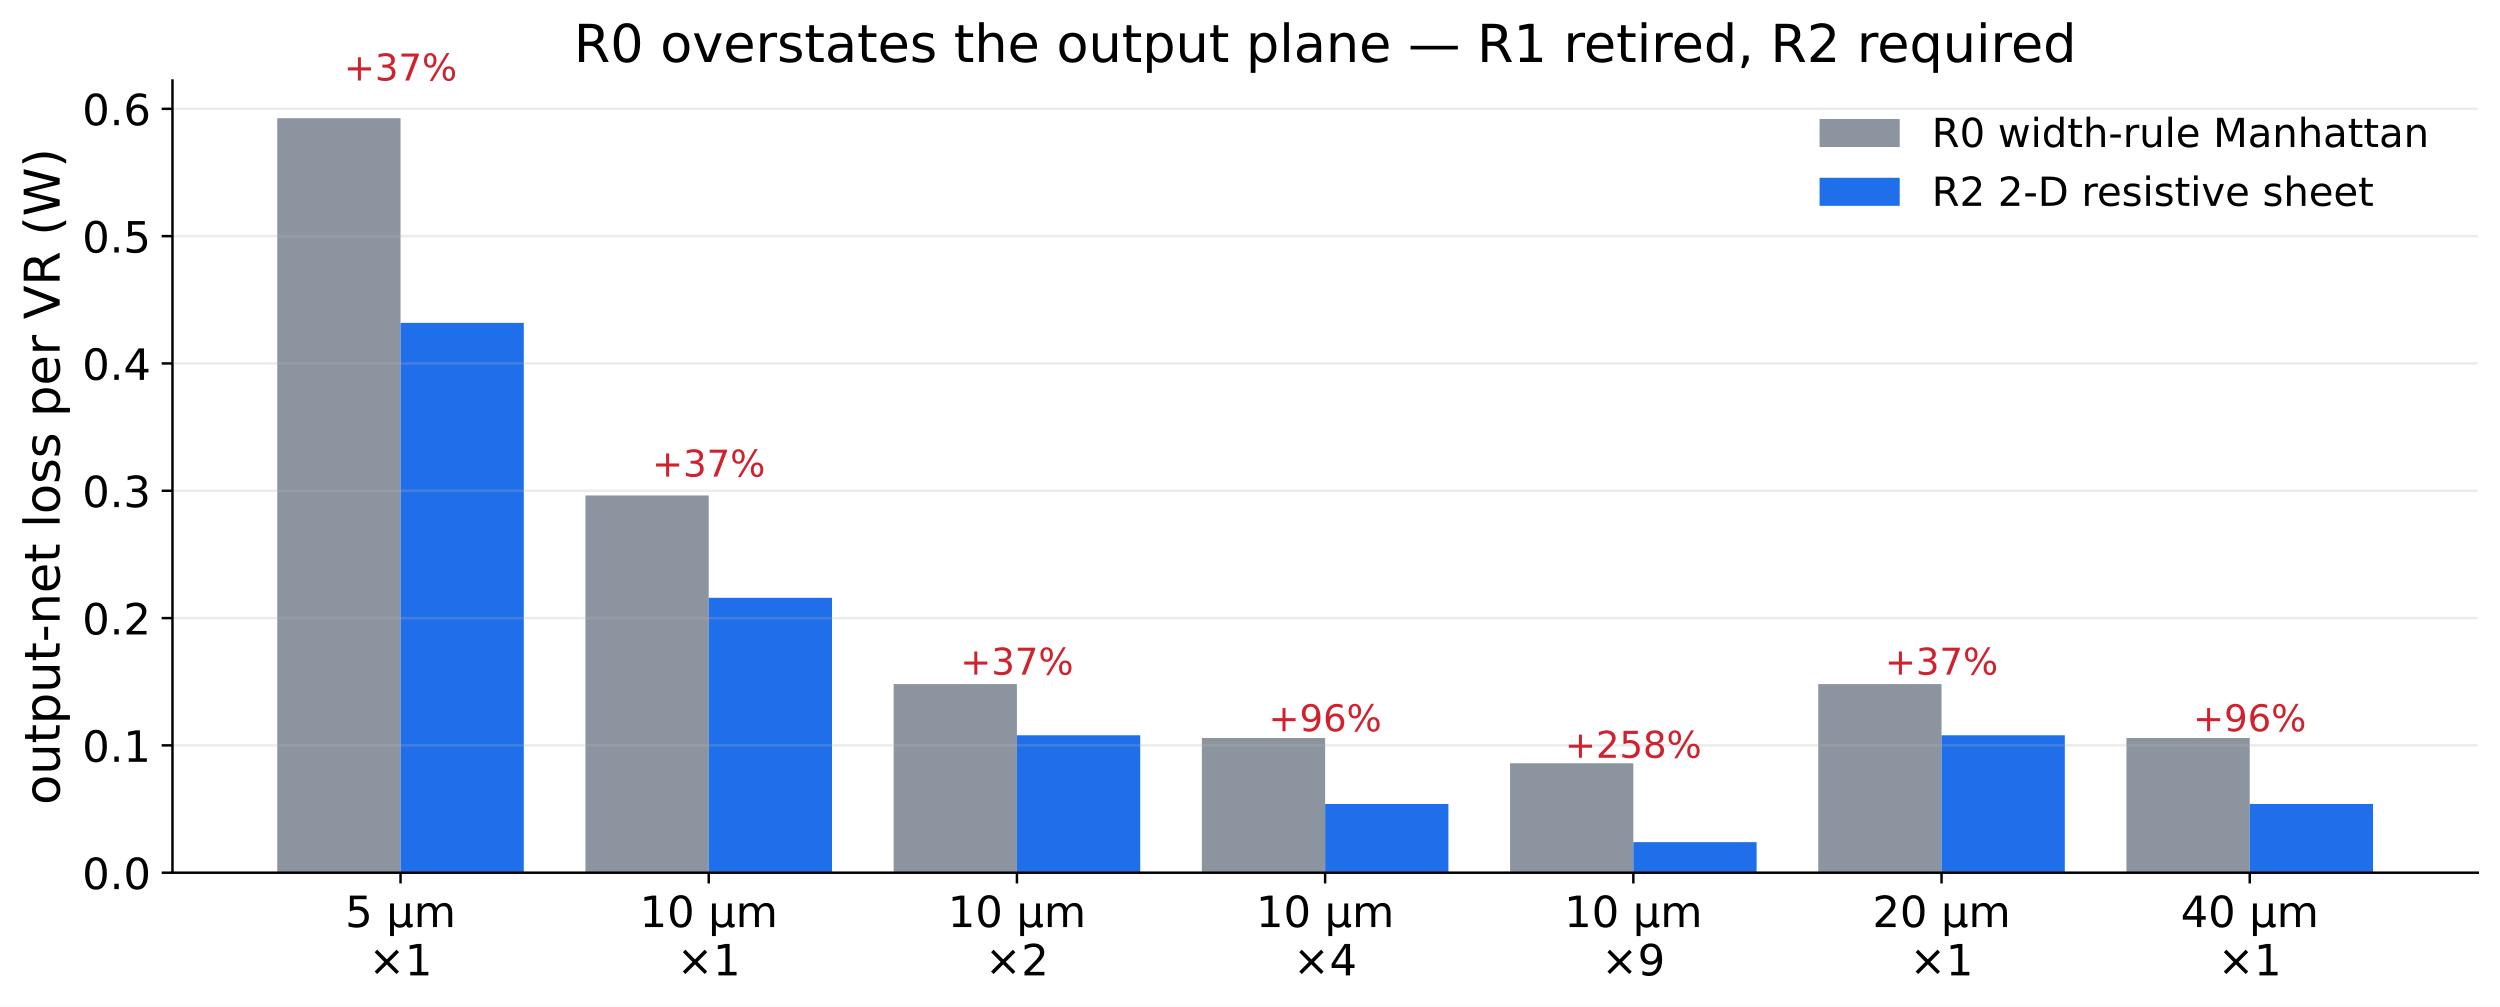
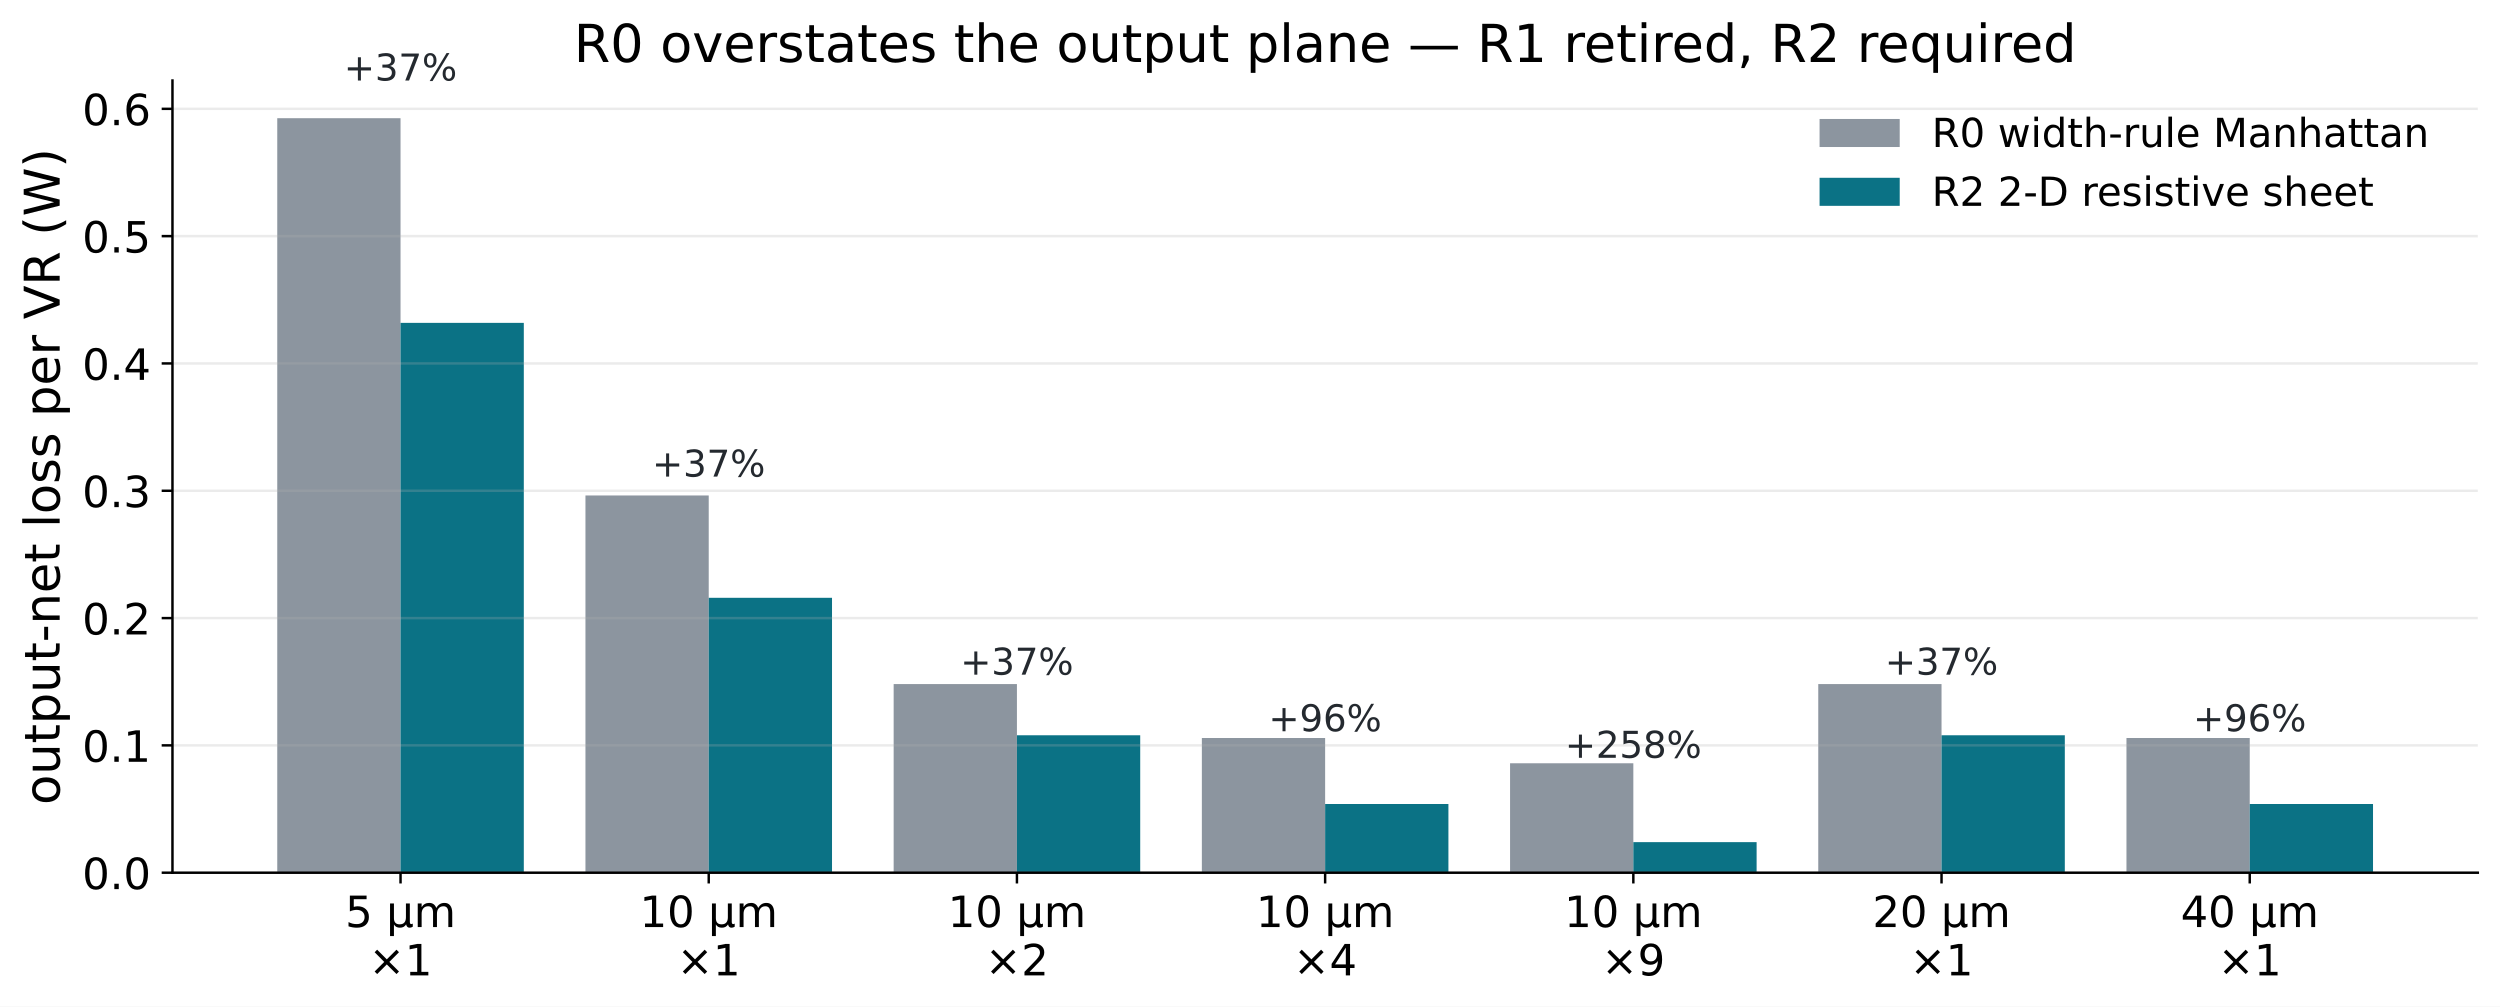
<svg xmlns="http://www.w3.org/2000/svg" xmlns:xlink="http://www.w3.org/1999/xlink" width="811.029pt" height="326.544pt" viewBox="0 0 811.029 326.544" version="1.1">
  <defs>
    <style type="text/css">*{stroke-linejoin: round; stroke-linecap: butt}</style>
  </defs>
  <g id="figure_1">
    <g id="patch_1">
      <path d="M 0 326.544  L 811.029 326.544  L 811.029 0  L 0 0  z " style="fill: #ffffff" />
    </g>
    <g id="axes_1">
      <g id="patch_2">
        <path d="M 55.949 283.117  L 803.829 283.117  L 803.829 26.117  L 55.949 26.117  z " style="fill: #ffffff" />
      </g>
      <g id="patch_3">
-         <path d="M 89.944 283.117  L 129.938 283.117  L 129.938 38.355  L 89.944 38.355  z " clip-path="url(#p0665dc3d5b)" style="fill: #8c959f" />
+         <path d="M 89.944 283.117  L 129.938 283.117  L 129.938 38.355  L 89.944 38.355  z " clip-path="url(#pa62e2ce7ee)" style="fill: #8c959f" />
      </g>
      <g id="patch_4">
-         <path d="M 189.928 283.117  L 229.921 283.117  L 229.921 160.736  L 189.928 160.736  z " clip-path="url(#p0665dc3d5b)" style="fill: #8c959f" />
+         <path d="M 189.928 283.117  L 229.921 283.117  L 229.921 160.736  L 189.928 160.736  z " clip-path="url(#pa62e2ce7ee)" style="fill: #8c959f" />
      </g>
      <g id="patch_5">
-         <path d="M 289.912 283.117  L 329.905 283.117  L 329.905 221.927  L 289.912 221.927  z " clip-path="url(#p0665dc3d5b)" style="fill: #8c959f" />
+         <path d="M 289.912 283.117  L 329.905 283.117  L 329.905 221.927  L 289.912 221.927  z " clip-path="url(#pa62e2ce7ee)" style="fill: #8c959f" />
      </g>
      <g id="patch_6">
-         <path d="M 389.896 283.117  L 429.889 283.117  L 429.889 239.413  L 389.896 239.413  z " clip-path="url(#p0665dc3d5b)" style="fill: #8c959f" />
+         <path d="M 389.896 283.117  L 429.889 283.117  L 429.889 239.413  L 389.896 239.413  z " clip-path="url(#pa62e2ce7ee)" style="fill: #8c959f" />
      </g>
      <g id="patch_7">
-         <path d="M 489.88 283.117  L 529.873 283.117  L 529.873 247.609  L 489.88 247.609  z " clip-path="url(#p0665dc3d5b)" style="fill: #8c959f" />
+         <path d="M 489.88 283.117  L 529.873 283.117  L 529.873 247.609  L 489.88 247.609  z " clip-path="url(#pa62e2ce7ee)" style="fill: #8c959f" />
      </g>
      <g id="patch_8">
-         <path d="M 589.864 283.117  L 629.857 283.117  L 629.857 221.927  L 589.864 221.927  z " clip-path="url(#p0665dc3d5b)" style="fill: #8c959f" />
+         <path d="M 589.864 283.117  L 629.857 283.117  L 629.857 221.927  L 589.864 221.927  z " clip-path="url(#pa62e2ce7ee)" style="fill: #8c959f" />
      </g>
      <g id="patch_9">
-         <path d="M 689.848 283.117  L 729.841 283.117  L 729.841 239.413  L 689.848 239.413  z " clip-path="url(#p0665dc3d5b)" style="fill: #8c959f" />
+         <path d="M 689.848 283.117  L 729.841 283.117  L 729.841 239.413  L 689.848 239.413  z " clip-path="url(#pa62e2ce7ee)" style="fill: #8c959f" />
      </g>
      <g id="patch_10">
-         <path d="M 129.938 283.117  L 169.931 283.117  L 169.931 104.752  L 129.938 104.752  z " clip-path="url(#p0665dc3d5b)" style="fill: #1f6feb" />
+         <path d="M 129.938 283.117  L 169.931 283.117  L 169.931 104.752  L 129.938 104.752  z " clip-path="url(#pa62e2ce7ee)" style="fill: #0b7285" />
      </g>
      <g id="patch_11">
-         <path d="M 229.921 283.117  L 269.915 283.117  L 269.915 193.935  L 229.921 193.935  z " clip-path="url(#p0665dc3d5b)" style="fill: #1f6feb" />
+         <path d="M 229.921 283.117  L 269.915 283.117  L 269.915 193.935  L 229.921 193.935  z " clip-path="url(#pa62e2ce7ee)" style="fill: #0b7285" />
      </g>
      <g id="patch_12">
-         <path d="M 329.905 283.117  L 369.899 283.117  L 369.899 238.526  L 329.905 238.526  z " clip-path="url(#p0665dc3d5b)" style="fill: #1f6feb" />
+         <path d="M 329.905 283.117  L 369.899 283.117  L 369.899 238.526  L 329.905 238.526  z " clip-path="url(#pa62e2ce7ee)" style="fill: #0b7285" />
      </g>
      <g id="patch_13">
-         <path d="M 429.889 283.117  L 469.883 283.117  L 469.883 260.822  L 429.889 260.822  z " clip-path="url(#p0665dc3d5b)" style="fill: #1f6feb" />
+         <path d="M 429.889 283.117  L 469.883 283.117  L 469.883 260.822  L 429.889 260.822  z " clip-path="url(#pa62e2ce7ee)" style="fill: #0b7285" />
      </g>
      <g id="patch_14">
-         <path d="M 529.873 283.117  L 569.867 283.117  L 569.867 273.208  L 529.873 273.208  z " clip-path="url(#p0665dc3d5b)" style="fill: #1f6feb" />
+         <path d="M 529.873 283.117  L 569.867 283.117  L 569.867 273.208  L 529.873 273.208  z " clip-path="url(#pa62e2ce7ee)" style="fill: #0b7285" />
      </g>
      <g id="patch_15">
-         <path d="M 629.857 283.117  L 669.851 283.117  L 669.851 238.526  L 629.857 238.526  z " clip-path="url(#p0665dc3d5b)" style="fill: #1f6feb" />
+         <path d="M 629.857 283.117  L 669.851 283.117  L 669.851 238.526  L 629.857 238.526  z " clip-path="url(#pa62e2ce7ee)" style="fill: #0b7285" />
      </g>
      <g id="patch_16">
-         <path d="M 729.841 283.117  L 769.835 283.117  L 769.835 260.822  L 729.841 260.822  z " clip-path="url(#p0665dc3d5b)" style="fill: #1f6feb" />
+         <path d="M 729.841 283.117  L 769.835 283.117  L 769.835 260.822  L 729.841 260.822  z " clip-path="url(#pa62e2ce7ee)" style="fill: #0b7285" />
      </g>
      <g id="matplotlib.axis_1">
        <g id="xtick_1">
          <g id="line2d_1">
            <defs>
-               <path id="m22435ab8f3" d="M 0 0  L 0 3.5  " style="stroke: #000000; stroke-width: 0.8" />
+               <path id="mb1623ae775" d="M 0 0  L 0 3.5  " style="stroke: #000000; stroke-width: 0.8" />
            </defs>
            <g>
-               <use xlink:href="#m22435ab8f3" x="129.938" y="283.117" style="stroke: #000000; stroke-width: 0.8" />
+               <use xlink:href="#mb1623ae775" x="129.938" y="283.117" style="stroke: #000000; stroke-width: 0.8" />
            </g>
          </g>
          <g id="text_1">
            <text style="font-size: 14px; font-family: 'DejaVu Sans', 'Bitstream Vera Sans', 'Computer Modern Sans Serif', 'Lucida Grande', 'Verdana', 'Geneva', 'Lucid', 'Arial', 'Helvetica', 'Avant Garde', sans-serif" transform="translate(111.9869 300.7552)">5 µm</text>
            <text style="font-size: 14px; font-family: 'DejaVu Sans', 'Bitstream Vera Sans', 'Computer Modern Sans Serif', 'Lucida Grande', 'Verdana', 'Geneva', 'Lucid', 'Arial', 'Helvetica', 'Avant Garde', sans-serif" transform="translate(119.618 316.4321)">×1</text>
          </g>
        </g>
        <g id="xtick_2">
          <g id="line2d_2">
            <g>
-               <use xlink:href="#m22435ab8f3" x="229.921" y="283.117" style="stroke: #000000; stroke-width: 0.8" />
+               <use xlink:href="#mb1623ae775" x="229.921" y="283.117" style="stroke: #000000; stroke-width: 0.8" />
            </g>
          </g>
          <g id="text_2">
            <text style="font-size: 14px; font-family: 'DejaVu Sans', 'Bitstream Vera Sans', 'Computer Modern Sans Serif', 'Lucida Grande', 'Verdana', 'Geneva', 'Lucid', 'Arial', 'Helvetica', 'Avant Garde', sans-serif" transform="translate(207.5171 300.7552)">10 µm</text>
            <text style="font-size: 14px; font-family: 'DejaVu Sans', 'Bitstream Vera Sans', 'Computer Modern Sans Serif', 'Lucida Grande', 'Verdana', 'Geneva', 'Lucid', 'Arial', 'Helvetica', 'Avant Garde', sans-serif" transform="translate(219.6019 316.4321)">×1</text>
          </g>
        </g>
        <g id="xtick_3">
          <g id="line2d_3">
            <g>
-               <use xlink:href="#m22435ab8f3" x="329.905" y="283.117" style="stroke: #000000; stroke-width: 0.8" />
+               <use xlink:href="#mb1623ae775" x="329.905" y="283.117" style="stroke: #000000; stroke-width: 0.8" />
            </g>
          </g>
          <g id="text_3">
            <text style="font-size: 14px; font-family: 'DejaVu Sans', 'Bitstream Vera Sans', 'Computer Modern Sans Serif', 'Lucida Grande', 'Verdana', 'Geneva', 'Lucid', 'Arial', 'Helvetica', 'Avant Garde', sans-serif" transform="translate(307.501 300.7552)">10 µm</text>
            <text style="font-size: 14px; font-family: 'DejaVu Sans', 'Bitstream Vera Sans', 'Computer Modern Sans Serif', 'Lucida Grande', 'Verdana', 'Geneva', 'Lucid', 'Arial', 'Helvetica', 'Avant Garde', sans-serif" transform="translate(319.5859 316.4321)">×2</text>
          </g>
        </g>
        <g id="xtick_4">
          <g id="line2d_4">
            <g>
-               <use xlink:href="#m22435ab8f3" x="429.889" y="283.117" style="stroke: #000000; stroke-width: 0.8" />
+               <use xlink:href="#mb1623ae775" x="429.889" y="283.117" style="stroke: #000000; stroke-width: 0.8" />
            </g>
          </g>
          <g id="text_4">
            <text style="font-size: 14px; font-family: 'DejaVu Sans', 'Bitstream Vera Sans', 'Computer Modern Sans Serif', 'Lucida Grande', 'Verdana', 'Geneva', 'Lucid', 'Arial', 'Helvetica', 'Avant Garde', sans-serif" transform="translate(407.485 300.7552)">10 µm</text>
            <text style="font-size: 14px; font-family: 'DejaVu Sans', 'Bitstream Vera Sans', 'Computer Modern Sans Serif', 'Lucida Grande', 'Verdana', 'Geneva', 'Lucid', 'Arial', 'Helvetica', 'Avant Garde', sans-serif" transform="translate(419.5698 316.4321)">×4</text>
          </g>
        </g>
        <g id="xtick_5">
          <g id="line2d_5">
            <g>
-               <use xlink:href="#m22435ab8f3" x="529.873" y="283.117" style="stroke: #000000; stroke-width: 0.8" />
+               <use xlink:href="#mb1623ae775" x="529.873" y="283.117" style="stroke: #000000; stroke-width: 0.8" />
            </g>
          </g>
          <g id="text_5">
            <text style="font-size: 14px; font-family: 'DejaVu Sans', 'Bitstream Vera Sans', 'Computer Modern Sans Serif', 'Lucida Grande', 'Verdana', 'Geneva', 'Lucid', 'Arial', 'Helvetica', 'Avant Garde', sans-serif" transform="translate(507.469 300.7552)">10 µm</text>
            <text style="font-size: 14px; font-family: 'DejaVu Sans', 'Bitstream Vera Sans', 'Computer Modern Sans Serif', 'Lucida Grande', 'Verdana', 'Geneva', 'Lucid', 'Arial', 'Helvetica', 'Avant Garde', sans-serif" transform="translate(519.5538 316.4321)">×9</text>
          </g>
        </g>
        <g id="xtick_6">
          <g id="line2d_6">
            <g>
-               <use xlink:href="#m22435ab8f3" x="629.857" y="283.117" style="stroke: #000000; stroke-width: 0.8" />
+               <use xlink:href="#mb1623ae775" x="629.857" y="283.117" style="stroke: #000000; stroke-width: 0.8" />
            </g>
          </g>
          <g id="text_6">
            <text style="font-size: 14px; font-family: 'DejaVu Sans', 'Bitstream Vera Sans', 'Computer Modern Sans Serif', 'Lucida Grande', 'Verdana', 'Geneva', 'Lucid', 'Arial', 'Helvetica', 'Avant Garde', sans-serif" transform="translate(607.4529 300.7552)">20 µm</text>
            <text style="font-size: 14px; font-family: 'DejaVu Sans', 'Bitstream Vera Sans', 'Computer Modern Sans Serif', 'Lucida Grande', 'Verdana', 'Geneva', 'Lucid', 'Arial', 'Helvetica', 'Avant Garde', sans-serif" transform="translate(619.5378 316.4321)">×1</text>
          </g>
        </g>
        <g id="xtick_7">
          <g id="line2d_7">
            <g>
-               <use xlink:href="#m22435ab8f3" x="729.841" y="283.117" style="stroke: #000000; stroke-width: 0.8" />
+               <use xlink:href="#mb1623ae775" x="729.841" y="283.117" style="stroke: #000000; stroke-width: 0.8" />
            </g>
          </g>
          <g id="text_7">
            <text style="font-size: 14px; font-family: 'DejaVu Sans', 'Bitstream Vera Sans', 'Computer Modern Sans Serif', 'Lucida Grande', 'Verdana', 'Geneva', 'Lucid', 'Arial', 'Helvetica', 'Avant Garde', sans-serif" transform="translate(707.4369 300.7552)">40 µm</text>
            <text style="font-size: 14px; font-family: 'DejaVu Sans', 'Bitstream Vera Sans', 'Computer Modern Sans Serif', 'Lucida Grande', 'Verdana', 'Geneva', 'Lucid', 'Arial', 'Helvetica', 'Avant Garde', sans-serif" transform="translate(719.5217 316.4321)">×1</text>
          </g>
        </g>
      </g>
      <g id="matplotlib.axis_2">
        <g id="ytick_1">
          <g id="line2d_8">
-             <path d="M 55.949 283.117  L 803.829 283.117  " clip-path="url(#p0665dc3d5b)" style="fill: none; stroke: #b0b0b0; stroke-opacity: 0.25; stroke-width: 0.8; stroke-linecap: square" />
+             <path d="M 55.949 283.117  L 803.829 283.117  " clip-path="url(#pa62e2ce7ee)" style="fill: none; stroke: #b0b0b0; stroke-opacity: 0.25; stroke-width: 0.8; stroke-linecap: square" />
          </g>
          <g id="line2d_9">
            <defs>
-               <path id="m3749612b73" d="M 0 0  L -3.5 0  " style="stroke: #000000; stroke-width: 0.8" />
+               <path id="md68b0fc537" d="M 0 0  L -3.5 0  " style="stroke: #000000; stroke-width: 0.8" />
            </defs>
            <g>
-               <use xlink:href="#m3749612b73" x="55.949" y="283.117" style="stroke: #000000; stroke-width: 0.8" />
+               <use xlink:href="#md68b0fc537" x="55.949" y="283.117" style="stroke: #000000; stroke-width: 0.8" />
            </g>
          </g>
          <g id="text_8">
            <text style="font-size: 14px; font-family: 'DejaVu Sans', 'Bitstream Vera Sans', 'Computer Modern Sans Serif', 'Lucida Grande', 'Verdana', 'Geneva', 'Lucid', 'Arial', 'Helvetica', 'Avant Garde', sans-serif; text-anchor: end" x="48.949" y="288.436" transform="rotate(-0 48.94938 288.4362)">0.0</text>
          </g>
        </g>
        <g id="ytick_2">
          <g id="line2d_10">
-             <path d="M 55.949 241.815  L 803.829 241.815  " clip-path="url(#p0665dc3d5b)" style="fill: none; stroke: #b0b0b0; stroke-opacity: 0.25; stroke-width: 0.8; stroke-linecap: square" />
+             <path d="M 55.949 241.815  L 803.829 241.815  " clip-path="url(#pa62e2ce7ee)" style="fill: none; stroke: #b0b0b0; stroke-opacity: 0.25; stroke-width: 0.8; stroke-linecap: square" />
          </g>
          <g id="line2d_11">
            <g>
-               <use xlink:href="#m3749612b73" x="55.949" y="241.815" style="stroke: #000000; stroke-width: 0.8" />
+               <use xlink:href="#md68b0fc537" x="55.949" y="241.815" style="stroke: #000000; stroke-width: 0.8" />
            </g>
          </g>
          <g id="text_9">
            <text style="font-size: 14px; font-family: 'DejaVu Sans', 'Bitstream Vera Sans', 'Computer Modern Sans Serif', 'Lucida Grande', 'Verdana', 'Geneva', 'Lucid', 'Arial', 'Helvetica', 'Avant Garde', sans-serif; text-anchor: end" x="48.949" y="247.134" transform="rotate(-0 48.94938 247.1335)">0.1</text>
          </g>
        </g>
        <g id="ytick_3">
          <g id="line2d_12">
-             <path d="M 55.949 200.512  L 803.829 200.512  " clip-path="url(#p0665dc3d5b)" style="fill: none; stroke: #b0b0b0; stroke-opacity: 0.25; stroke-width: 0.8; stroke-linecap: square" />
+             <path d="M 55.949 200.512  L 803.829 200.512  " clip-path="url(#pa62e2ce7ee)" style="fill: none; stroke: #b0b0b0; stroke-opacity: 0.25; stroke-width: 0.8; stroke-linecap: square" />
          </g>
          <g id="line2d_13">
            <g>
-               <use xlink:href="#m3749612b73" x="55.949" y="200.512" style="stroke: #000000; stroke-width: 0.8" />
+               <use xlink:href="#md68b0fc537" x="55.949" y="200.512" style="stroke: #000000; stroke-width: 0.8" />
            </g>
          </g>
          <g id="text_10">
            <text style="font-size: 14px; font-family: 'DejaVu Sans', 'Bitstream Vera Sans', 'Computer Modern Sans Serif', 'Lucida Grande', 'Verdana', 'Geneva', 'Lucid', 'Arial', 'Helvetica', 'Avant Garde', sans-serif; text-anchor: end" x="48.949" y="205.831" transform="rotate(-0 48.94938 205.8308)">0.2</text>
          </g>
        </g>
        <g id="ytick_4">
          <g id="line2d_14">
-             <path d="M 55.949 159.209  L 803.829 159.209  " clip-path="url(#p0665dc3d5b)" style="fill: none; stroke: #b0b0b0; stroke-opacity: 0.25; stroke-width: 0.8; stroke-linecap: square" />
+             <path d="M 55.949 159.209  L 803.829 159.209  " clip-path="url(#pa62e2ce7ee)" style="fill: none; stroke: #b0b0b0; stroke-opacity: 0.25; stroke-width: 0.8; stroke-linecap: square" />
          </g>
          <g id="line2d_15">
            <g>
-               <use xlink:href="#m3749612b73" x="55.949" y="159.209" style="stroke: #000000; stroke-width: 0.8" />
+               <use xlink:href="#md68b0fc537" x="55.949" y="159.209" style="stroke: #000000; stroke-width: 0.8" />
            </g>
          </g>
          <g id="text_11">
            <text style="font-size: 14px; font-family: 'DejaVu Sans', 'Bitstream Vera Sans', 'Computer Modern Sans Serif', 'Lucida Grande', 'Verdana', 'Geneva', 'Lucid', 'Arial', 'Helvetica', 'Avant Garde', sans-serif; text-anchor: end" x="48.949" y="164.528" transform="rotate(-0 48.94938 164.528)">0.3</text>
          </g>
        </g>
        <g id="ytick_5">
          <g id="line2d_16">
-             <path d="M 55.949 117.906  L 803.829 117.906  " clip-path="url(#p0665dc3d5b)" style="fill: none; stroke: #b0b0b0; stroke-opacity: 0.25; stroke-width: 0.8; stroke-linecap: square" />
+             <path d="M 55.949 117.906  L 803.829 117.906  " clip-path="url(#pa62e2ce7ee)" style="fill: none; stroke: #b0b0b0; stroke-opacity: 0.25; stroke-width: 0.8; stroke-linecap: square" />
          </g>
          <g id="line2d_17">
            <g>
-               <use xlink:href="#m3749612b73" x="55.949" y="117.906" style="stroke: #000000; stroke-width: 0.8" />
+               <use xlink:href="#md68b0fc537" x="55.949" y="117.906" style="stroke: #000000; stroke-width: 0.8" />
            </g>
          </g>
          <g id="text_12">
            <text style="font-size: 14px; font-family: 'DejaVu Sans', 'Bitstream Vera Sans', 'Computer Modern Sans Serif', 'Lucida Grande', 'Verdana', 'Geneva', 'Lucid', 'Arial', 'Helvetica', 'Avant Garde', sans-serif; text-anchor: end" x="48.949" y="123.225" transform="rotate(-0 48.94938 123.2253)">0.4</text>
          </g>
        </g>
        <g id="ytick_6">
          <g id="line2d_18">
-             <path d="M 55.949 76.604  L 803.829 76.604  " clip-path="url(#p0665dc3d5b)" style="fill: none; stroke: #b0b0b0; stroke-opacity: 0.25; stroke-width: 0.8; stroke-linecap: square" />
+             <path d="M 55.949 76.604  L 803.829 76.604  " clip-path="url(#pa62e2ce7ee)" style="fill: none; stroke: #b0b0b0; stroke-opacity: 0.25; stroke-width: 0.8; stroke-linecap: square" />
          </g>
          <g id="line2d_19">
            <g>
-               <use xlink:href="#m3749612b73" x="55.949" y="76.604" style="stroke: #000000; stroke-width: 0.8" />
+               <use xlink:href="#md68b0fc537" x="55.949" y="76.604" style="stroke: #000000; stroke-width: 0.8" />
            </g>
          </g>
          <g id="text_13">
            <text style="font-size: 14px; font-family: 'DejaVu Sans', 'Bitstream Vera Sans', 'Computer Modern Sans Serif', 'Lucida Grande', 'Verdana', 'Geneva', 'Lucid', 'Arial', 'Helvetica', 'Avant Garde', sans-serif; text-anchor: end" x="48.949" y="81.923" transform="rotate(-0 48.94938 81.92253)">0.5</text>
          </g>
        </g>
        <g id="ytick_7">
          <g id="line2d_20">
-             <path d="M 55.949 35.301  L 803.829 35.301  " clip-path="url(#p0665dc3d5b)" style="fill: none; stroke: #b0b0b0; stroke-opacity: 0.25; stroke-width: 0.8; stroke-linecap: square" />
+             <path d="M 55.949 35.301  L 803.829 35.301  " clip-path="url(#pa62e2ce7ee)" style="fill: none; stroke: #b0b0b0; stroke-opacity: 0.25; stroke-width: 0.8; stroke-linecap: square" />
          </g>
          <g id="line2d_21">
            <g>
-               <use xlink:href="#m3749612b73" x="55.949" y="35.301" style="stroke: #000000; stroke-width: 0.8" />
+               <use xlink:href="#md68b0fc537" x="55.949" y="35.301" style="stroke: #000000; stroke-width: 0.8" />
            </g>
          </g>
          <g id="text_14">
            <text style="font-size: 14px; font-family: 'DejaVu Sans', 'Bitstream Vera Sans', 'Computer Modern Sans Serif', 'Lucida Grande', 'Verdana', 'Geneva', 'Lucid', 'Arial', 'Helvetica', 'Avant Garde', sans-serif; text-anchor: end" x="48.949" y="40.62" transform="rotate(-0 48.94938 40.61979)">0.6</text>
          </g>
        </g>
        <g id="text_15">
          <text style="font-size: 16px; font-family: 'DejaVu Sans', 'Bitstream Vera Sans', 'Computer Modern Sans Serif', 'Lucida Grande', 'Verdana', 'Geneva', 'Lucid', 'Arial', 'Helvetica', 'Avant Garde', sans-serif; text-anchor: middle" x="19.358" y="154.617" transform="rotate(-90 19.3575 154.6173)">output-net loss per VR (W)</text>
        </g>
      </g>
      <g id="patch_17">
        <path d="M 55.949 283.117  L 55.949 26.117  " style="fill: none; stroke: #000000; stroke-width: 0.8; stroke-linejoin: miter; stroke-linecap: square" />
      </g>
      <g id="patch_18">
        <path d="M 55.949 283.117  L 803.829 283.117  " style="fill: none; stroke: #000000; stroke-width: 0.8; stroke-linejoin: miter; stroke-linecap: square" />
      </g>
      <g id="text_16">
-         <text style="font-size: 12px; font-family: 'DejaVu Sans', 'Bitstream Vera Sans', 'Computer Modern Sans Serif', 'Lucida Grande', 'Verdana', 'Geneva', 'Lucid', 'Arial', 'Helvetica', 'Avant Garde', sans-serif; text-anchor: middle; fill: #cf222e" x="129.938" y="26.117" transform="rotate(-0 129.9375 26.11734)">+37%</text>
+         <text style="font-size: 12px; font-family: 'DejaVu Sans', 'Bitstream Vera Sans', 'Computer Modern Sans Serif', 'Lucida Grande', 'Verdana', 'Geneva', 'Lucid', 'Arial', 'Helvetica', 'Avant Garde', sans-serif; text-anchor: middle; fill: #24292f" x="129.938" y="26.117" transform="rotate(-0 129.9375 26.11734)">+37%</text>
      </g>
      <g id="text_17">
-         <text style="font-size: 12px; font-family: 'DejaVu Sans', 'Bitstream Vera Sans', 'Computer Modern Sans Serif', 'Lucida Grande', 'Verdana', 'Geneva', 'Lucid', 'Arial', 'Helvetica', 'Avant Garde', sans-serif; text-anchor: middle; fill: #cf222e" x="229.921" y="154.617" transform="rotate(-0 229.9215 154.6173)">+37%</text>
+         <text style="font-size: 12px; font-family: 'DejaVu Sans', 'Bitstream Vera Sans', 'Computer Modern Sans Serif', 'Lucida Grande', 'Verdana', 'Geneva', 'Lucid', 'Arial', 'Helvetica', 'Avant Garde', sans-serif; text-anchor: middle; fill: #24292f" x="229.921" y="154.617" transform="rotate(-0 229.9215 154.6173)">+37%</text>
      </g>
      <g id="text_18">
-         <text style="font-size: 12px; font-family: 'DejaVu Sans', 'Bitstream Vera Sans', 'Computer Modern Sans Serif', 'Lucida Grande', 'Verdana', 'Geneva', 'Lucid', 'Arial', 'Helvetica', 'Avant Garde', sans-serif; text-anchor: middle; fill: #cf222e" x="329.905" y="218.867" transform="rotate(-0 329.9054 218.8673)">+37%</text>
+         <text style="font-size: 12px; font-family: 'DejaVu Sans', 'Bitstream Vera Sans', 'Computer Modern Sans Serif', 'Lucida Grande', 'Verdana', 'Geneva', 'Lucid', 'Arial', 'Helvetica', 'Avant Garde', sans-serif; text-anchor: middle; fill: #24292f" x="329.905" y="218.867" transform="rotate(-0 329.9054 218.8673)">+37%</text>
      </g>
      <g id="text_19">
-         <text style="font-size: 12px; font-family: 'DejaVu Sans', 'Bitstream Vera Sans', 'Computer Modern Sans Serif', 'Lucida Grande', 'Verdana', 'Geneva', 'Lucid', 'Arial', 'Helvetica', 'Avant Garde', sans-serif; text-anchor: middle; fill: #cf222e" x="429.889" y="237.228" transform="rotate(-0 429.8894 237.2278)">+96%</text>
+         <text style="font-size: 12px; font-family: 'DejaVu Sans', 'Bitstream Vera Sans', 'Computer Modern Sans Serif', 'Lucida Grande', 'Verdana', 'Geneva', 'Lucid', 'Arial', 'Helvetica', 'Avant Garde', sans-serif; text-anchor: middle; fill: #24292f" x="429.889" y="237.228" transform="rotate(-0 429.8894 237.2278)">+96%</text>
      </g>
      <g id="text_20">
-         <text style="font-size: 12px; font-family: 'DejaVu Sans', 'Bitstream Vera Sans', 'Computer Modern Sans Serif', 'Lucida Grande', 'Verdana', 'Geneva', 'Lucid', 'Arial', 'Helvetica', 'Avant Garde', sans-serif; text-anchor: middle; fill: #cf222e" x="529.873" y="245.834" transform="rotate(-0 529.8733 245.8335)">+258%</text>
+         <text style="font-size: 12px; font-family: 'DejaVu Sans', 'Bitstream Vera Sans', 'Computer Modern Sans Serif', 'Lucida Grande', 'Verdana', 'Geneva', 'Lucid', 'Arial', 'Helvetica', 'Avant Garde', sans-serif; text-anchor: middle; fill: #24292f" x="529.873" y="245.834" transform="rotate(-0 529.8733 245.8335)">+258%</text>
      </g>
      <g id="text_21">
-         <text style="font-size: 12px; font-family: 'DejaVu Sans', 'Bitstream Vera Sans', 'Computer Modern Sans Serif', 'Lucida Grande', 'Verdana', 'Geneva', 'Lucid', 'Arial', 'Helvetica', 'Avant Garde', sans-serif; text-anchor: middle; fill: #cf222e" x="629.857" y="218.867" transform="rotate(-0 629.8573 218.8673)">+37%</text>
+         <text style="font-size: 12px; font-family: 'DejaVu Sans', 'Bitstream Vera Sans', 'Computer Modern Sans Serif', 'Lucida Grande', 'Verdana', 'Geneva', 'Lucid', 'Arial', 'Helvetica', 'Avant Garde', sans-serif; text-anchor: middle; fill: #24292f" x="629.857" y="218.867" transform="rotate(-0 629.8573 218.8673)">+37%</text>
      </g>
      <g id="text_22">
-         <text style="font-size: 12px; font-family: 'DejaVu Sans', 'Bitstream Vera Sans', 'Computer Modern Sans Serif', 'Lucida Grande', 'Verdana', 'Geneva', 'Lucid', 'Arial', 'Helvetica', 'Avant Garde', sans-serif; text-anchor: middle; fill: #cf222e" x="729.841" y="237.228" transform="rotate(-0 729.8412 237.2278)">+96%</text>
+         <text style="font-size: 12px; font-family: 'DejaVu Sans', 'Bitstream Vera Sans', 'Computer Modern Sans Serif', 'Lucida Grande', 'Verdana', 'Geneva', 'Lucid', 'Arial', 'Helvetica', 'Avant Garde', sans-serif; text-anchor: middle; fill: #24292f" x="729.841" y="237.228" transform="rotate(-0 729.8412 237.2278)">+96%</text>
      </g>
      <g id="text_23">
        <text style="font-size: 17px; font-family: 'DejaVu Sans', 'Bitstream Vera Sans', 'Computer Modern Sans Serif', 'Lucida Grande', 'Verdana', 'Geneva', 'Lucid', 'Arial', 'Helvetica', 'Avant Garde', sans-serif; text-anchor: middle" x="429.889" y="20.117" transform="rotate(-0 429.8894 20.11734)">R0 overstates the output plane — R1 retired, R2 required</text>
      </g>
      <g id="legend_1">
        <g id="patch_19">
          <path d="M 590.29 47.695  L 616.29 47.695  L 616.29 38.595  L 590.29 38.595  z " style="fill: #8c959f" />
        </g>
        <g id="text_24">
          <text style="font-size: 13px; font-family: 'DejaVu Sans', 'Bitstream Vera Sans', 'Computer Modern Sans Serif', 'Lucida Grande', 'Verdana', 'Geneva', 'Lucid', 'Arial', 'Helvetica', 'Avant Garde', sans-serif; text-anchor: start" x="626.69" y="47.695" transform="rotate(-0 626.6902 47.69531)">R0  width-rule Manhattan</text>
        </g>
        <g id="patch_20">
-           <path d="M 590.29 66.777  L 616.29 66.777  L 616.29 57.677  L 590.29 57.677  z " style="fill: #1f6feb" />
+           <path d="M 590.29 66.777  L 616.29 66.777  L 616.29 57.677  L 590.29 57.677  z " style="fill: #0b7285" />
        </g>
        <g id="text_25">
          <text style="font-size: 13px; font-family: 'DejaVu Sans', 'Bitstream Vera Sans', 'Computer Modern Sans Serif', 'Lucida Grande', 'Verdana', 'Geneva', 'Lucid', 'Arial', 'Helvetica', 'Avant Garde', sans-serif; text-anchor: start" x="626.69" y="66.777" transform="rotate(-0 626.6902 66.77688)">R2  2-D resistive sheet</text>
        </g>
      </g>
    </g>
  </g>
  <defs>
-     <clipPath id="p0665dc3d5b">
+     <clipPath id="pa62e2ce7ee">
      <rect x="55.949" y="26.117" width="747.88" height="257" />
    </clipPath>
  </defs>
</svg>
